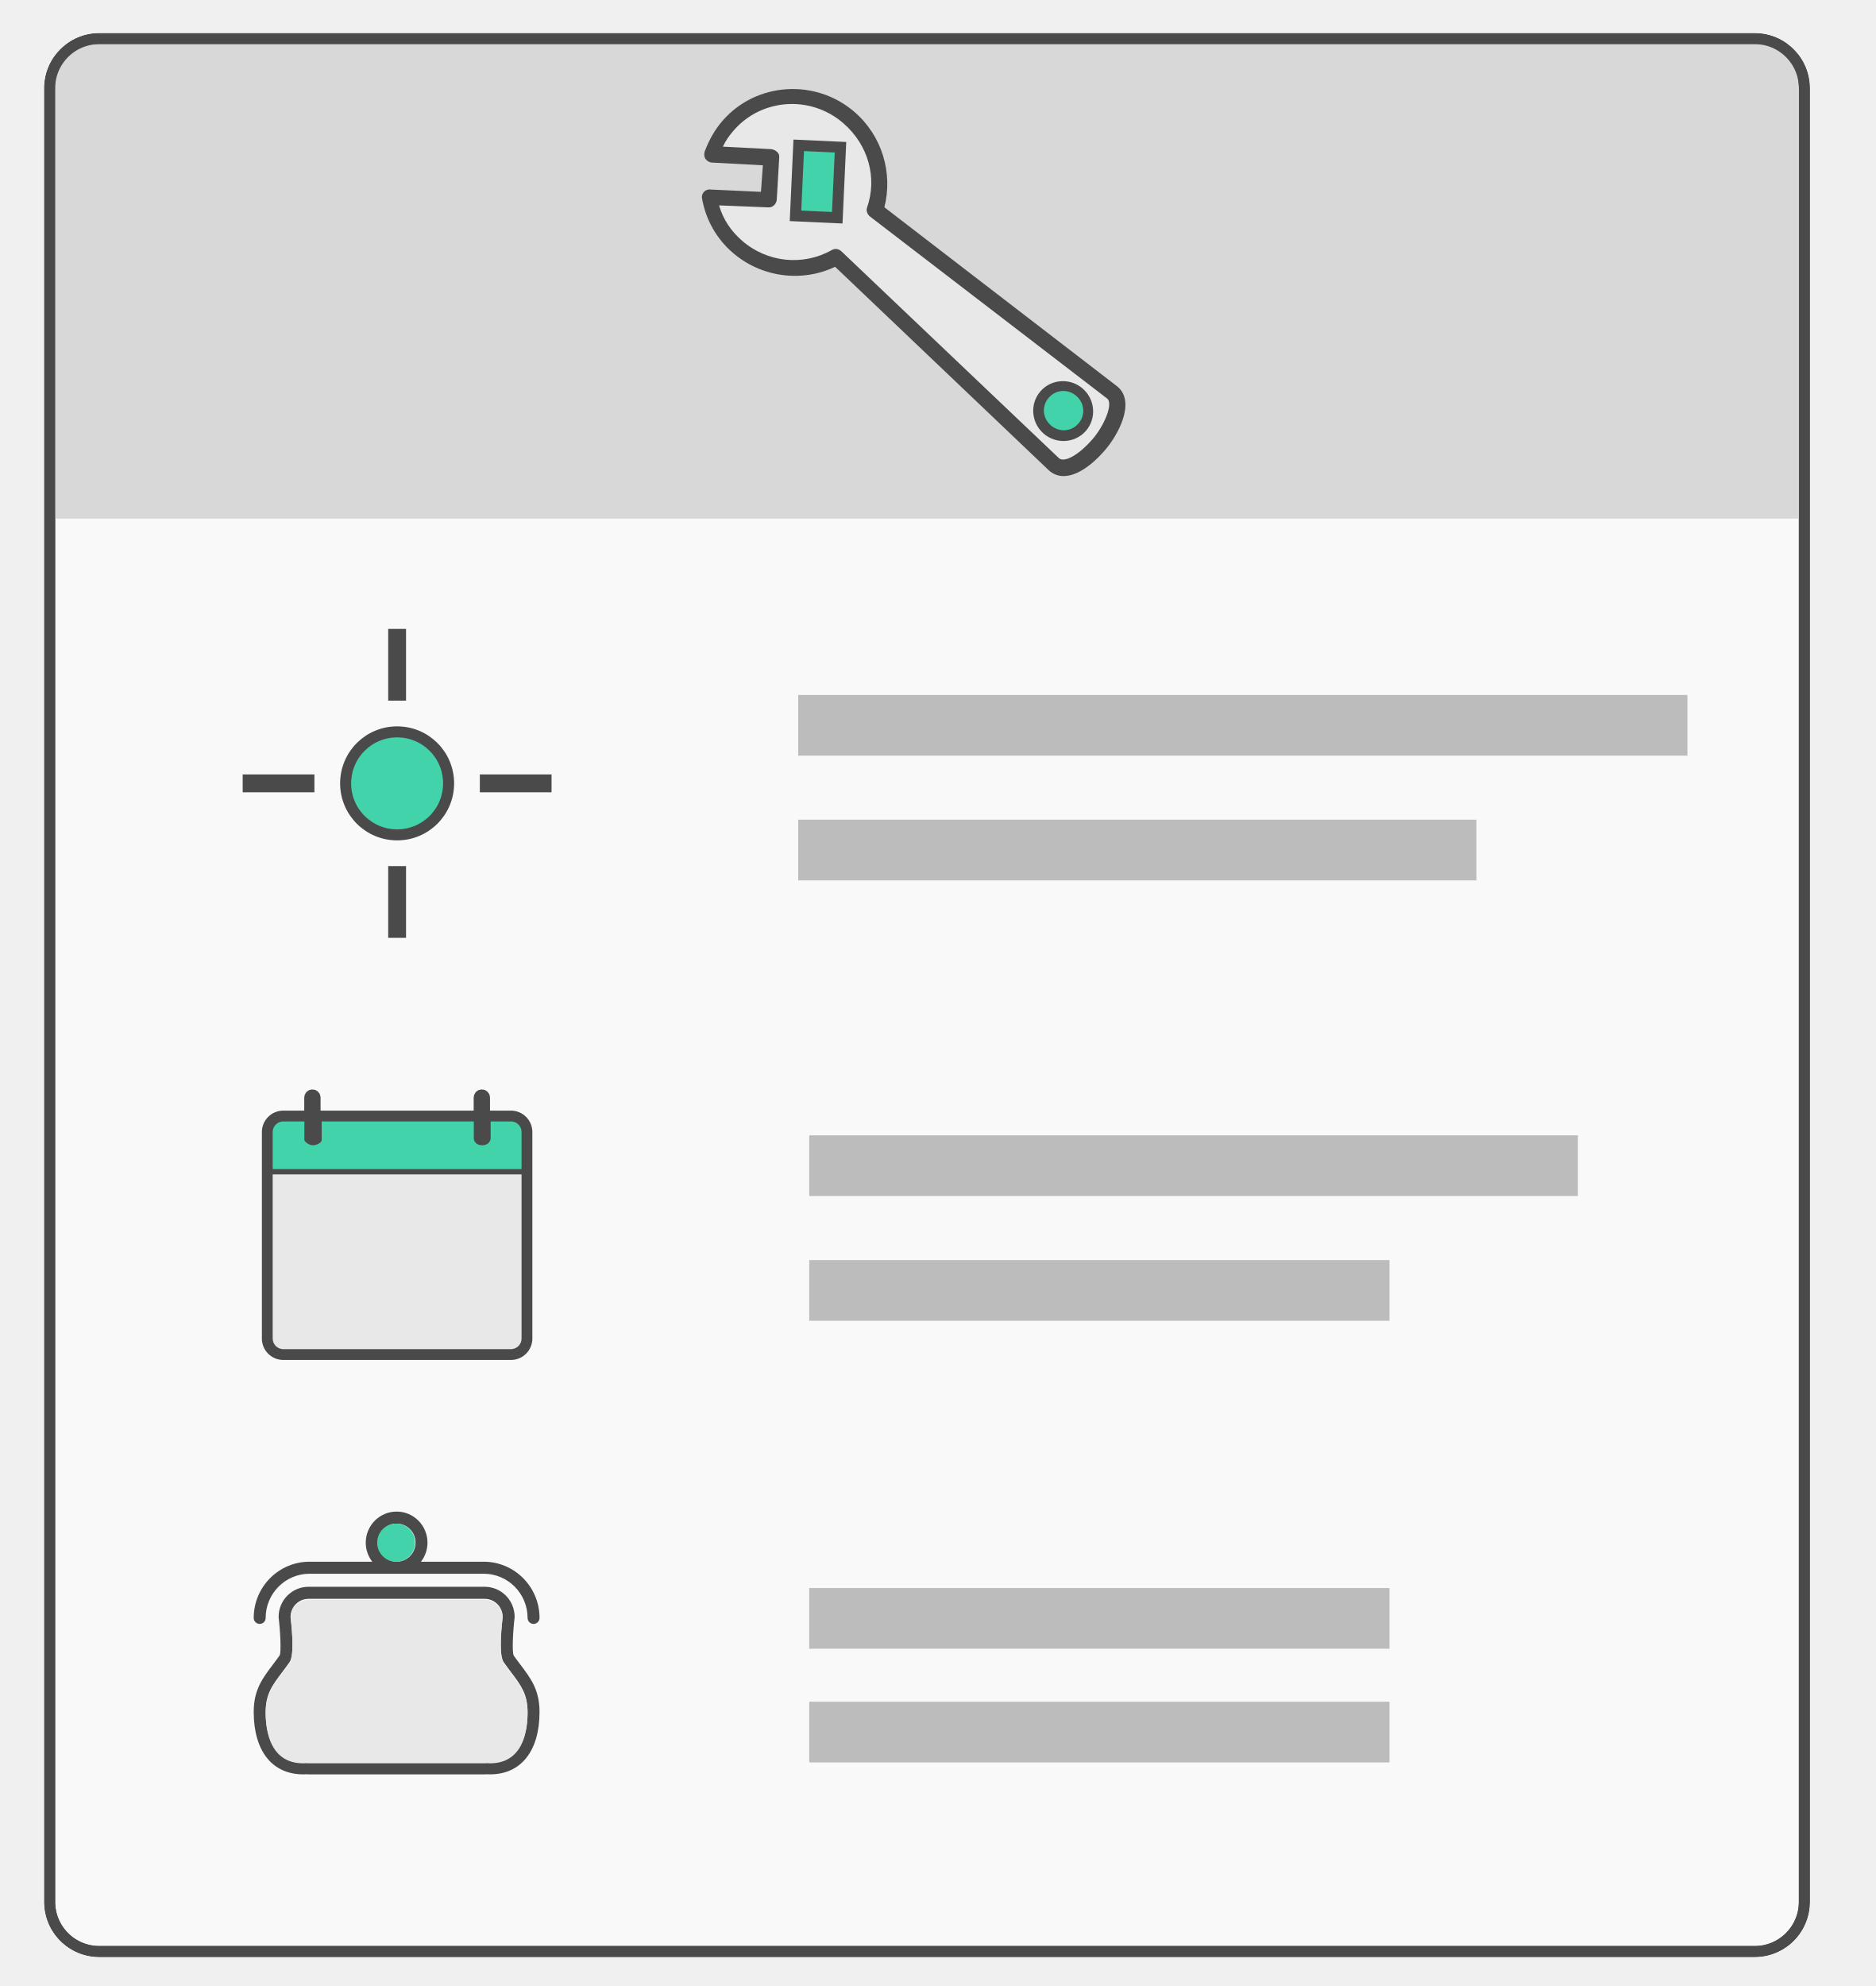
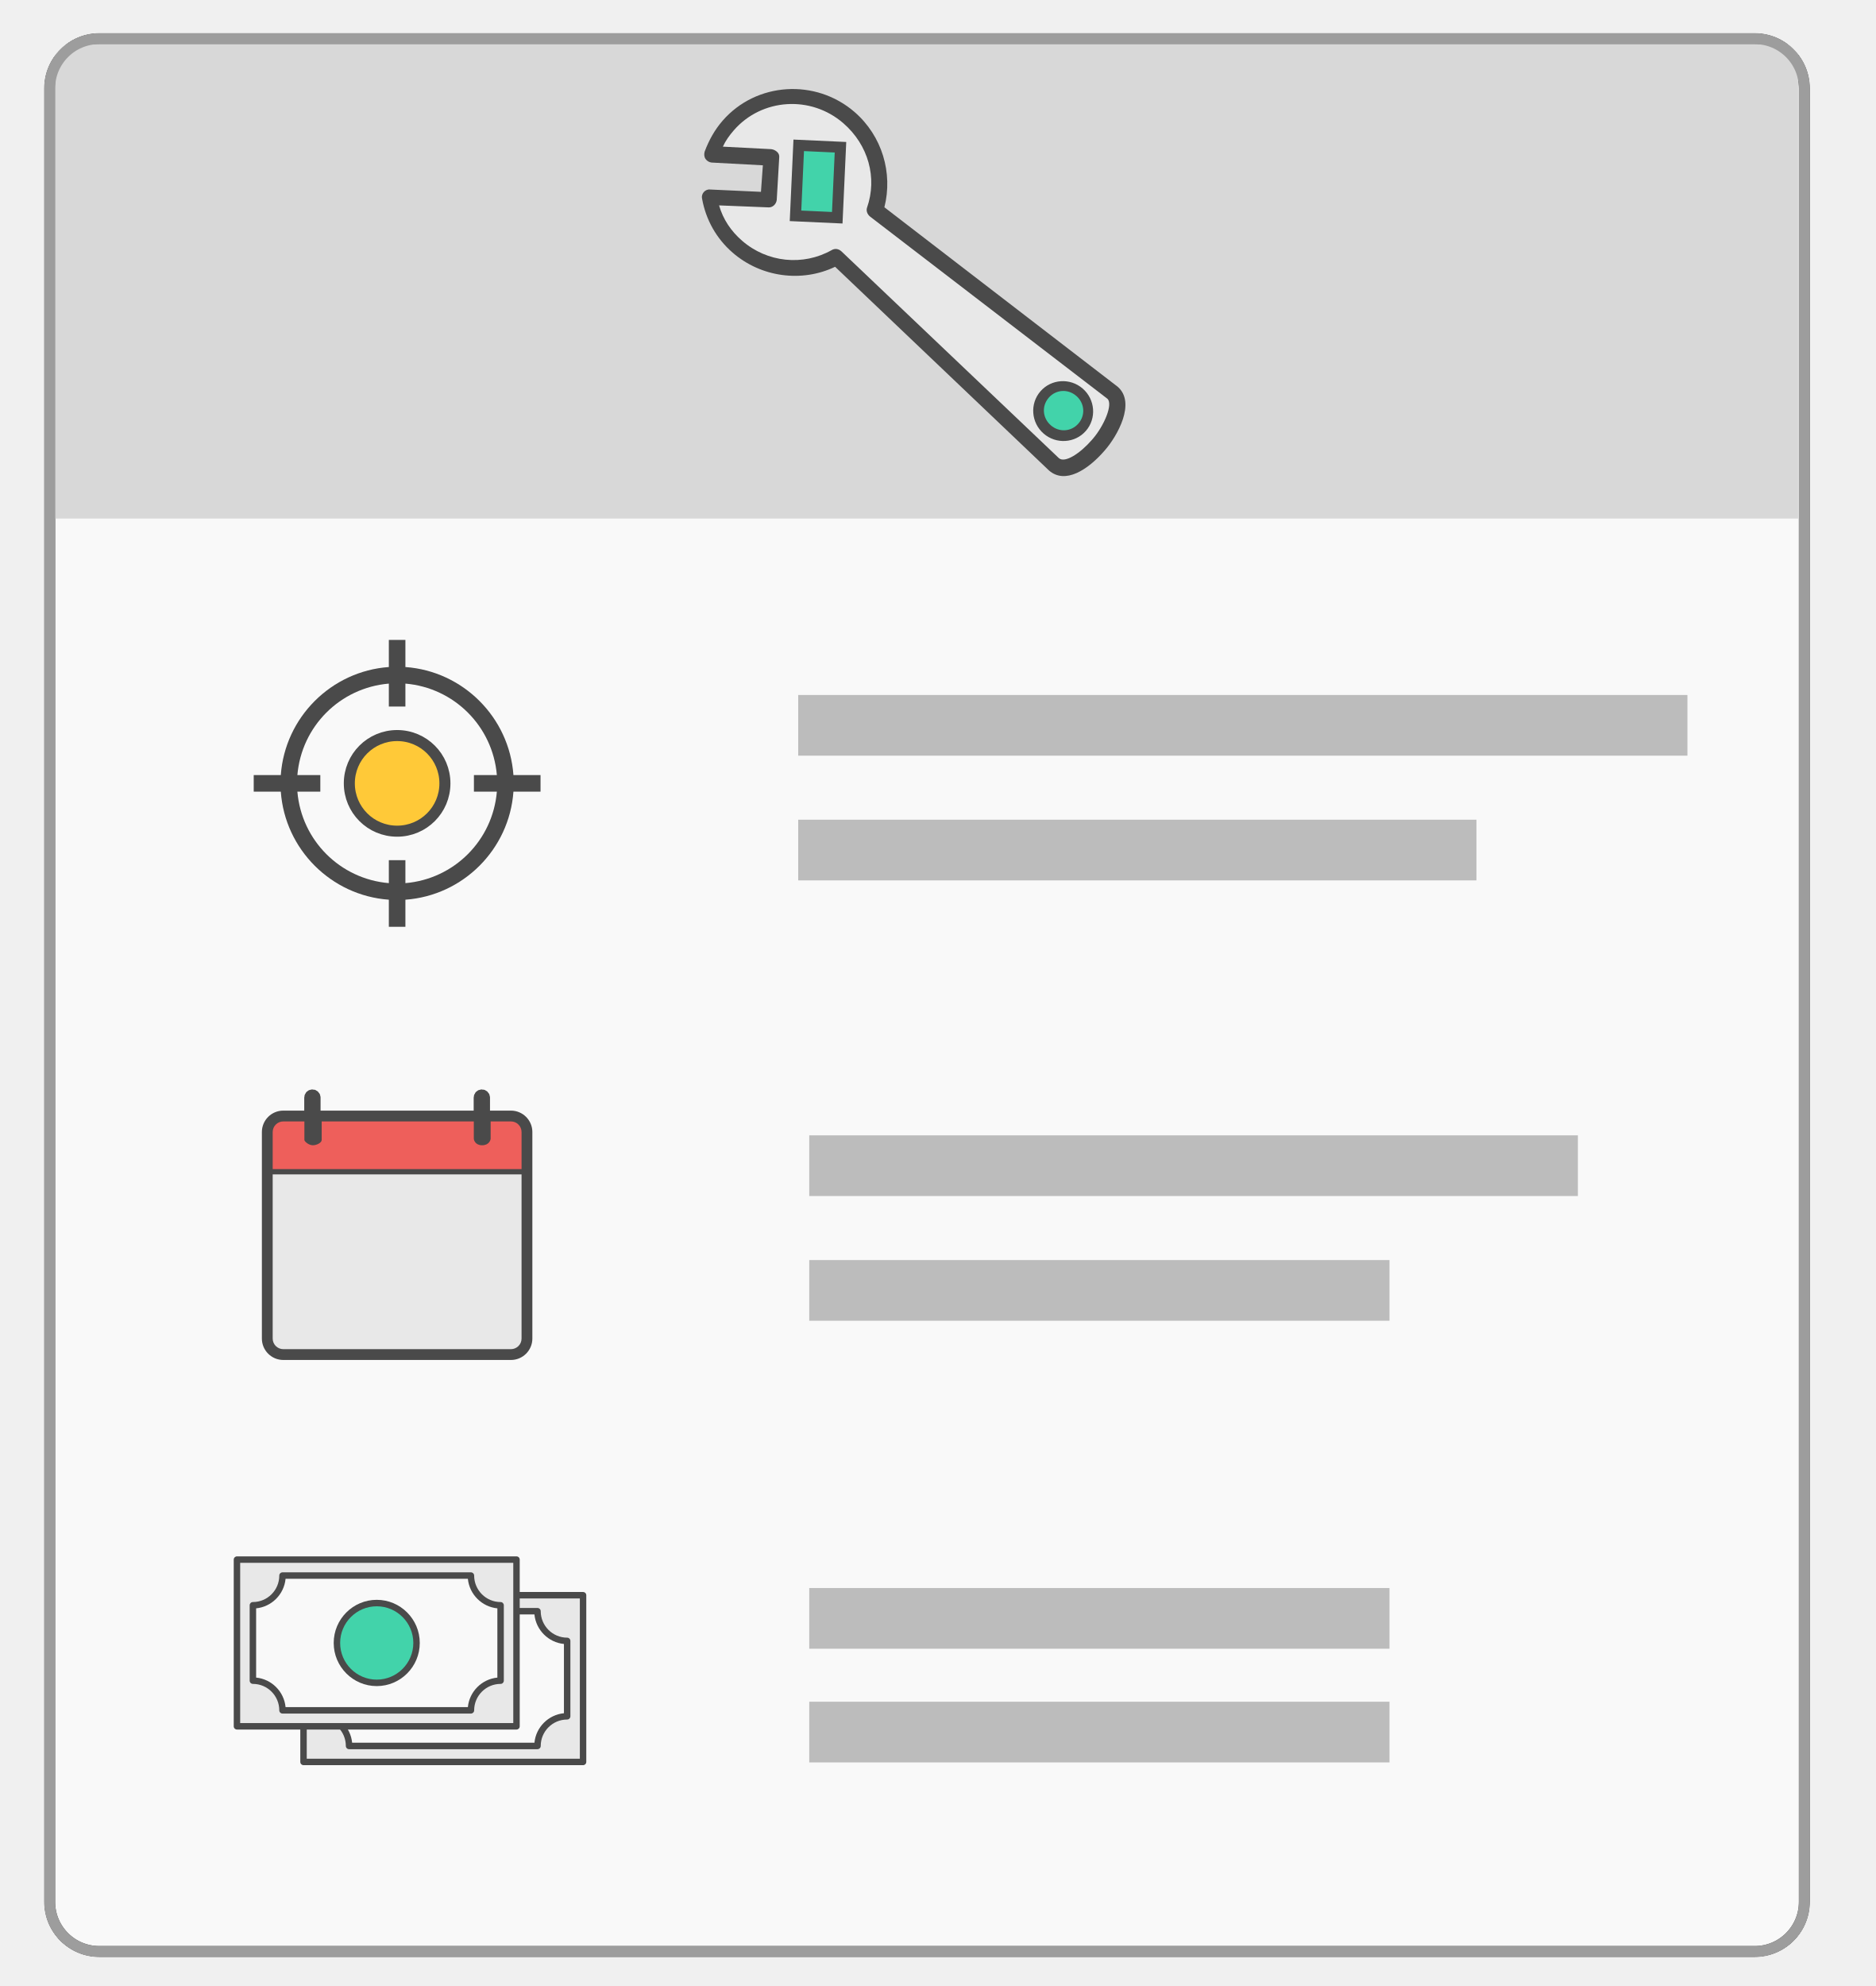
<svg xmlns="http://www.w3.org/2000/svg" xmlns:xlink="http://www.w3.org/1999/xlink" width="170px" height="180px" viewBox="0 0 170 180" version="1.1">
  <defs>
    <rect id="path-1" x="4" y="3" width="160.072" height="174.378" rx="5" />
    <mask id="mask-2" maskContentUnits="userSpaceOnUse" maskUnits="objectBoundingBox" x="0" y="0" width="160.072" height="174.378" fill="white">
      <use xlink:href="#path-1" />
    </mask>
    <mask id="mask-4" maskContentUnits="userSpaceOnUse" maskUnits="objectBoundingBox" x="0" y="0" width="160.072" height="174.378" fill="white">
      <use xlink:href="#path-1" />
    </mask>
    <rect id="path-5" x="4" y="3" width="160.072" height="174.378" rx="5" />
    <mask id="mask-6" maskContentUnits="userSpaceOnUse" maskUnits="objectBoundingBox" x="0" y="0" width="160.072" height="174.378" fill="white">
      <use xlink:href="#path-5" />
    </mask>
  </defs>
  <g id="Page-1" stroke="none" stroke-width="1" fill="none" fill-rule="evenodd">
-     <g id="request">
+     <g id="request-copy">
      <mask id="mask-3" fill="white">
        <use xlink:href="#path-1" />
      </mask>
      <g id="Mask" stroke="#4A4A4A" mask="url(#mask-2)" stroke-width="2" fill="#F9F9F9">
        <use mask="url(#mask-4)" xlink:href="#path-1" />
      </g>
      <rect id="Rectangle-3" fill="#D8D8D8" mask="url(#mask-3)" x="5" y="4" width="158" height="43" />
-       <g id="Mask" mask="url(#mask-3)" stroke-width="2" stroke="#4A4A4A">
+       <g id="Mask" mask="url(#mask-3)" stroke-width="2" stroke="#9D9D9D">
        <use mask="url(#mask-6)" xlink:href="#path-5" />
      </g>
      <g id="proposition" mask="url(#mask-3)">
-         <g transform="translate(22, 57)">
-           <rect id="Rectangle-2" fill="#BCBCBC" x="50.359" y="5.989" width="80.61" height="5.5" />
-           <rect id="Rectangle-2-Copy-2" fill="#BCBCBC" x="51.359" y="45.901" width="69.68" height="5.5" />
-           <rect id="Rectangle-2-Copy-4" fill="#BCBCBC" x="51.359" y="57.205" width="52.602" height="5.5" />
-           <rect id="Rectangle-2-Copy-3" fill="#BCBCBC" x="51.359" y="86.931" width="52.602" height="5.5" />
-           <rect id="Rectangle-2-Copy-5" fill="#BCBCBC" x="51.359" y="97.235" width="52.602" height="5.5" />
-           <rect id="Rectangle-2-Copy" fill="#BCBCBC" x="50.359" y="17.293" width="61.482" height="5.5" />
-           <g id="target" stroke-width="1" fill="none">
-             <g id="Group">
-               <g id="Rectangle-path" fill="#4A4A4A">
-                 <rect x="13.191" y="0" width="1.618" height="6.502" />
-                 <rect x="21.498" y="13.191" width="6.502" height="1.618" />
-                 <rect x="0" y="13.191" width="6.502" height="1.618" />
-                 <rect x="13.191" y="21.498" width="1.618" height="6.502" />
-               </g>
-               <path d="M14,9.333 C11.418,9.333 9.333,11.418 9.333,14 C9.333,16.582 11.418,18.667 14,18.667 C16.582,18.667 18.667,16.582 18.667,14 C18.667,11.418 16.582,9.333 14,9.333 L14,9.333 L14,9.333 Z" id="Shape" stroke="#4A4A4A" fill="#42D3AA" />
-             </g>
-           </g>
-           <g id="amount" stroke-width="1" fill="none" transform="translate(1, 80)">
-             <g id="Group" fill="#4A4A4A">
-               <path d="M23.566,13.049 C23.414,12.719 23.486,11.004 23.649,9.609 L23.653,9.545 C23.653,8.041 22.438,6.818 20.944,6.818 L4.965,6.818 C3.472,6.818 2.257,8.041 2.257,9.545 L2.261,9.609 C2.424,11.004 2.496,12.719 2.356,13.028 C2.132,13.348 1.912,13.638 1.705,13.913 C0.79,15.124 0,16.171 0,18.159 C0,21.703 1.679,23.818 4.492,23.818 C4.558,23.818 4.622,23.814 4.687,23.81 L4.727,23.807 C4.806,23.815 4.885,23.818 4.966,23.818 L20.944,23.818 C21.025,23.818 21.104,23.814 21.183,23.807 L21.223,23.81 C21.288,23.815 21.352,23.818 21.418,23.818 C24.231,23.818 25.91,21.703 25.91,18.159 C25.91,16.171 25.12,15.124 24.205,13.913 C23.997,13.638 23.778,13.348 23.566,13.049 L23.566,13.049 Z M21.418,22.727 C21.377,22.727 21.336,22.724 21.295,22.721 L21.159,22.713 L21.118,22.718 C21.061,22.724 21.003,22.727 20.944,22.727 L4.965,22.727 C4.906,22.727 4.849,22.724 4.792,22.718 L4.751,22.713 L4.614,22.721 C4.573,22.724 4.533,22.727 4.492,22.727 C1.526,22.727 1.083,19.865 1.083,18.159 C1.083,16.539 1.674,15.757 2.567,14.573 C2.782,14.289 3.009,13.989 3.241,13.657 C3.652,13.072 3.523,11.09 3.34,9.516 C3.356,8.627 4.079,7.909 4.965,7.909 L20.944,7.909 C21.831,7.909 22.554,8.628 22.569,9.516 C22.386,11.09 22.258,13.072 22.669,13.657 C22.901,13.989 23.128,14.289 23.342,14.573 C24.236,15.757 24.826,16.539 24.826,18.159 C24.826,19.865 24.383,22.727 21.418,22.727 L21.418,22.727 Z" id="Shape" />
-               <path d="M20.854,4.545 L15.161,4.545 C15.531,4.068 15.753,3.469 15.753,2.818 C15.753,1.264 14.498,0 12.955,0 C11.412,0 10.156,1.264 10.156,2.818 C10.156,3.469 10.379,4.068 10.748,4.545 L5.056,4.545 C2.268,4.545 0,6.829 0,9.636 C0,9.938 0.242,10.182 0.542,10.182 C0.841,10.182 1.083,9.938 1.083,9.636 C1.083,7.431 2.865,5.636 5.056,5.636 L20.854,5.636 C23.044,5.636 24.826,7.431 24.826,9.636 C24.826,9.938 25.069,10.182 25.368,10.182 C25.667,10.182 25.91,9.938 25.91,9.636 C25.91,6.829 23.642,4.545 20.854,4.545 L20.854,4.545 Z M11.24,2.818 C11.24,1.866 12.009,1.091 12.955,1.091 C13.901,1.091 14.67,1.866 14.67,2.818 C14.67,3.771 13.901,4.545 12.955,4.545 C12.009,4.545 11.24,3.771 11.24,2.818 L11.24,2.818 Z" id="Shape" />
-             </g>
-             <path d="M21.418,22.818 C21.377,22.818 21.336,22.815 21.295,22.812 L21.159,22.804 L21.118,22.808 C21.061,22.814 21.003,22.818 20.944,22.818 L4.965,22.818 C4.906,22.818 4.849,22.814 4.792,22.808 L4.751,22.804 L4.614,22.812 C4.573,22.815 4.533,22.818 4.492,22.818 C1.526,22.818 1.083,19.956 1.083,18.25 C1.083,16.629 1.674,15.847 2.567,14.664 C2.782,14.38 3.009,14.08 3.241,13.748 C3.652,13.162 3.523,11.18 3.34,9.607 C3.356,8.718 4.079,8 4.965,8 L20.944,8 C21.831,8 22.554,8.718 22.569,9.607 C22.386,11.18 22.258,13.162 22.669,13.748 C22.901,14.079 23.128,14.379 23.342,14.664 C24.236,15.847 24.826,16.629 24.826,18.25 C24.826,19.956 24.383,22.818 21.418,22.818 L21.418,22.818 Z" id="Path" fill="#E8E8E8" />
-             <path d="M12.91,1.091 C13.855,1.091 14.625,1.866 14.625,2.818 C14.625,3.771 13.855,4.545 12.91,4.545 C11.964,4.545 11.194,3.771 11.194,2.818 C11.194,1.866 11.964,1.091 12.91,1.091 Z" id="Path" fill="#42D3AA" />
-           </g>
-           <g id="Group" stroke-width="1" fill="none" transform="translate(2, 42)">
+         <g transform="translate(24, 62)">
+           <rect id="Rectangle-2" fill="#BCBCBC" x="48.359" y="0.989" width="80.61" height="5.5" />
+           <rect id="Rectangle-2-Copy-2" fill="#BCBCBC" x="49.359" y="40.901" width="69.68" height="5.5" />
+           <rect id="Rectangle-2-Copy-4" fill="#BCBCBC" x="49.359" y="52.205" width="52.602" height="5.5" />
+           <rect id="Rectangle-2-Copy-3" fill="#BCBCBC" x="49.359" y="81.931" width="52.602" height="5.5" />
+           <rect id="Rectangle-2-Copy-5" fill="#BCBCBC" x="49.359" y="92.235" width="52.602" height="5.5" />
+           <rect id="Rectangle-2-Copy" fill="#BCBCBC" x="48.359" y="12.293" width="61.482" height="5.5" />
+           <g id="Group" stroke-width="1" fill="none" transform="translate(0, 37)">
            <path d="M19.92,2.16 L19.92,0.48 C19.92,0.348 19.812,0.24 19.68,0.24 C19.548,0.24 19.44,0.348 19.44,0.48 L19.44,2.16 L4.56,2.16 L4.56,0.48 C4.56,0.348 4.452,0.24 4.32,0.24 C4.188,0.24 4.08,0.348 4.08,0.48 L4.08,2.16 L1.68,2.16 C0.886,2.16 0.24,2.806 0.24,3.6 L0.24,22.32 C0.24,23.114 0.886,23.76 1.68,23.76 L22.32,23.76 C23.114,23.76 23.76,23.114 23.76,22.32 L23.76,3.6 C23.76,2.806 23.114,2.16 22.32,2.16 L19.92,2.16 Z" id="Shape" stroke="#4A4A4A" fill="#4A4A4A" />
            <path d="M22.32,23.28 L1.68,23.28 C1.151,23.28 0.72,22.849 0.72,22.32 L0.72,7.44 L23.28,7.44 L23.28,22.32 C23.28,22.849 22.849,23.28 22.32,23.28 L22.32,23.28 Z" id="Path" fill="#E8E8E8" />
-             <path d="M3.594,2.64 L3.594,4.32 C3.594,4.452 3.983,4.8 4.357,4.8 C4.73,4.8 5.162,4.56 5.162,4.32 L5.162,2.64 L18.952,2.64 L18.952,4.196 C18.952,4.328 19.083,4.8 19.707,4.8 C20.331,4.8 20.478,4.328 20.478,4.196 L20.478,2.64 L22.32,2.64 C22.849,2.64 23.28,3.071 23.28,3.6 L23.28,6.96 L0.72,6.96 L0.72,3.6 C0.72,3.071 1.151,2.64 1.68,2.64 L3.594,2.64 Z" id="Path" fill="#42D3AA" />
+             <path d="M3.594,2.64 L3.594,4.32 C3.594,4.452 3.983,4.8 4.357,4.8 C4.73,4.8 5.162,4.56 5.162,4.32 L5.162,2.64 L18.952,2.64 L18.952,4.196 C18.952,4.328 19.083,4.8 19.707,4.8 C20.331,4.8 20.478,4.328 20.478,4.196 L20.478,2.64 L22.32,2.64 C22.849,2.64 23.28,3.071 23.28,3.6 L23.28,6.96 L0.72,6.96 L0.72,3.6 C0.72,3.071 1.151,2.64 1.68,2.64 L3.594,2.64 Z" id="Path" fill="#EE5F5B" />
          </g>
        </g>
      </g>
      <g id="Group-Copy" mask="url(#mask-3)">
        <g transform="translate(82.82679, 25.90376) scale(-1, -1) rotate(131) translate(-82.82679, -25.90376) translate(74.32679, 2.903761)">
          <path d="M16.872,8.637 C16.872,3.956 13.067,0.111 8.436,0.111 C7.333,0.111 6.286,0.334 5.238,0.724 C5.017,0.836 4.852,1.003 4.797,1.226 C4.742,1.449 4.797,1.672 4.907,1.839 L7.774,5.517 L5.844,6.965 L2.977,3.343 C2.867,3.176 2.647,3.065 2.426,3.065 L2.426,3.065 C2.205,3.065 1.985,3.176 1.875,3.343 C0.662,4.848 3.90798505e-14,6.687 3.90798505e-14,8.637 C3.90798505e-14,12.036 2.04,15.157 5.128,16.494 L3.915,43.241 C3.915,45.191 6.286,45.86 8.546,45.86 L8.656,45.86 C10.31,45.86 13.729,45.191 13.729,42.962 L12.13,16.327 C14.997,14.878 16.872,11.925 16.872,8.637 L16.872,8.637 Z" id="Path" stroke="none" fill="#4A4A4A" />
          <path d="M11.082,15.157 C10.807,15.268 10.641,15.547 10.641,15.881 L12.295,42.962 C12.295,43.686 10.255,44.355 8.656,44.355 L8.546,44.355 C6.947,44.355 5.348,43.909 5.348,43.185 L6.561,15.992 C6.561,15.658 6.396,15.379 6.065,15.268 C3.253,14.265 1.378,11.59 1.378,8.581 C1.378,7.244 1.709,6.018 2.426,4.904 L5.238,8.414 C5.458,8.693 5.9,8.748 6.23,8.526 L9.263,6.185 C9.428,6.074 9.539,5.907 9.539,5.684 C9.539,5.461 9.483,5.294 9.373,5.126 L6.671,1.672 C7.223,1.505 7.829,1.449 8.436,1.449 C12.295,1.449 15.438,4.625 15.438,8.526 C15.438,11.535 13.729,14.098 11.082,15.157 L11.082,15.157 Z" id="Shape" stroke="none" fill="#E8E8E8" />
          <rect id="Rectangle-path" stroke="#4A4A4A" stroke-width="1" fill="#42D3AA" transform="translate(9.942214, 10.25386) rotate(-38.38152) translate(-9.942214, -10.25386) " x="6.744" y="8.359" width="6.396" height="3.789" />
          <path d="M6.12,40.677 C6.12,42.182 7.333,43.408 8.822,43.408 C10.31,43.408 11.523,42.182 11.523,40.677 C11.523,39.173 10.31,37.947 8.822,37.947 C7.333,37.947 6.12,39.173 6.12,40.677 L6.12,40.677 Z" id="Path" stroke="none" fill="#4A4A4A" />
          <path d="M10.641,40.677 C10.641,41.68 9.869,42.461 8.877,42.461 C7.884,42.461 7.113,41.68 7.113,40.677 C7.113,39.674 7.884,38.894 8.877,38.894 C9.869,38.894 10.641,39.674 10.641,40.677 L10.641,40.677 Z" id="Shape" stroke="none" fill="#42D3AA" />
        </g>
      </g>
-       <path d="M4.5,47.5 L163.5,47.5" id="Line" stroke="#4A4A4A" stroke-linecap="square" mask="url(#mask-3)" />
+       <path d="M4.5,47.5 L163.5,47.5" id="Line" stroke="#9D9D9D" stroke-linecap="square" mask="url(#mask-3)" />
+       <g id="Target" mask="url(#mask-3)">
+         <g transform="translate(23, 58)">
+           <path d="M26,12.249 L23.544,12.249 C23.169,7.02 18.98,2.831 13.751,2.456 L13.751,0 L12.249,0 L12.249,2.456 C7.02,2.831 2.831,7.02 2.456,12.249 L0,12.249 L0,13.751 L2.456,13.751 C2.831,18.98 7.02,23.169 12.249,23.544 L12.249,26 L13.751,26 L13.751,23.544 C18.98,23.169 23.169,18.98 23.544,13.751 L26,13.751 L26,12.249 L26,12.249 Z" id="Shape" stroke="none" fill="#4A4A4A" />
+           <path d="M13.751,22.042 L13.751,19.962 L12.249,19.962 L12.249,22.042 C7.829,21.667 4.333,18.171 3.958,13.751 L6.038,13.751 L6.038,12.249 L3.958,12.249 C4.333,7.829 7.829,4.333 12.249,3.958 L12.249,6.038 L13.751,6.038 L13.751,3.958 C18.171,4.333 21.667,7.829 22.042,12.249 L19.962,12.249 L19.962,13.751 L22.042,13.751 C21.667,18.171 18.171,21.667 13.751,22.042 L13.751,22.042 Z" id="Path" stroke="none" fill="#F9F9F9" />
+           <path d="M8.667,13 C8.667,15.398 10.602,17.333 13,17.333 C15.398,17.333 17.333,15.398 17.333,13 C17.333,10.602 15.398,8.667 13,8.667 C10.602,8.667 8.667,10.602 8.667,13 Z" id="Shape" stroke="#4A4A4A" stroke-width="1" fill="#FFC938" />
+         </g>
+       </g>
+       <g id="Amount" mask="url(#mask-3)">
+         <g transform="translate(21, 141)">
+           <g id="Group" transform="translate(19.53422, 11.22917) rotate(-360) translate(-19.53422, -11.22917) translate(6.034224, 3.229167)">
+             <path d="M25.822,0.061 L0.481,0.061 C0.32,0.061 0.189,0.192 0.189,0.354 L0.189,15.463 C0.189,15.625 0.32,15.756 0.481,15.756 L25.822,15.756 C25.984,15.756 26.114,15.625 26.114,15.463 L26.114,0.354 C26.115,0.192 25.984,0.061 25.822,0.061 L25.822,0.061 Z" id="Shape" fill="#4A4A4A" />
+             <polygon id="Path" fill="#E8E8E8" points="0.773 15.17 0.773 0.646 25.53 0.646 25.53 15.17" />
+             <path d="M1.926,11.619 C3.244,11.619 4.317,12.694 4.317,14.015 C4.317,14.177 4.448,14.308 4.61,14.308 L21.692,14.308 C21.853,14.308 21.984,14.177 21.984,14.015 C21.984,12.694 23.059,11.619 24.38,11.619 C24.542,11.619 24.673,11.488 24.673,11.327 L24.673,4.493 C24.673,4.331 24.542,4.2 24.38,4.2 C23.061,4.2 21.986,3.124 21.983,1.801 C21.983,1.639 21.852,1.508 21.691,1.508 L4.61,1.508 C4.532,1.508 4.458,1.539 4.403,1.594 C4.348,1.649 4.317,1.724 4.317,1.801 C4.318,3.123 3.245,4.199 1.926,4.2 C1.764,4.2 1.633,4.331 1.633,4.493 L1.633,11.326 C1.634,11.488 1.764,11.619 1.926,11.619 L1.926,11.619 Z" id="Shape" fill="#4A4A4A" />
+             <path d="M2.218,4.771 C3.626,4.633 4.75,3.506 4.888,2.094 L21.413,2.094 C21.554,3.506 22.679,4.633 24.088,4.771 L24.088,11.048 C22.677,11.186 21.552,12.311 21.414,13.722 L4.887,13.722 C4.749,12.312 3.626,11.186 2.218,11.047 L2.218,4.771 L2.218,4.771 Z" id="Path" fill="#F9F9F9" />
+             <path d="M13.152,11.818 C15.303,11.818 17.053,10.064 17.053,7.908 C17.053,5.753 15.303,3.999 13.152,3.999 C11.001,3.999 9.251,5.753 9.251,7.908 C9.251,10.064 11.001,11.818 13.152,11.818 L13.152,11.818 Z" id="Shape" fill="#4A4A4A" />
+             <path d="M13.152,4.585 C14.98,4.585 16.468,6.075 16.468,7.908 C16.468,9.741 14.98,11.232 13.152,11.232 C11.323,11.232 9.835,9.741 9.835,7.908 C9.835,6.076 11.323,4.585 13.152,4.585 L13.152,4.585 Z" id="Path" fill="#42D3AA" />
+           </g>
+           <g id="Group-Copy" transform="translate(13.5, 8) rotate(-360) translate(-13.5, -8) ">
+             <path d="M25.822,0.061 L0.481,0.061 C0.32,0.061 0.189,0.192 0.189,0.354 L0.189,15.463 C0.189,15.625 0.32,15.756 0.481,15.756 L25.822,15.756 C25.984,15.756 26.114,15.625 26.114,15.463 L26.114,0.354 C26.115,0.192 25.984,0.061 25.822,0.061 L25.822,0.061 Z" id="Shape" fill="#4A4A4A" />
+             <polygon id="Path" fill="#E8E8E8" points="0.773 15.17 0.773 0.646 25.53 0.646 25.53 15.17" />
+             <path d="M1.926,11.619 C3.244,11.619 4.317,12.694 4.317,14.015 C4.317,14.177 4.448,14.308 4.61,14.308 L21.692,14.308 C21.853,14.308 21.984,14.177 21.984,14.015 C21.984,12.694 23.059,11.619 24.38,11.619 C24.542,11.619 24.673,11.488 24.673,11.327 L24.673,4.493 C24.673,4.331 24.542,4.2 24.38,4.2 C23.061,4.2 21.986,3.124 21.983,1.801 C21.983,1.639 21.852,1.508 21.691,1.508 L4.61,1.508 C4.532,1.508 4.458,1.539 4.403,1.594 C4.348,1.649 4.317,1.724 4.317,1.801 C4.318,3.123 3.245,4.199 1.926,4.2 C1.764,4.2 1.633,4.331 1.633,4.493 L1.633,11.326 C1.634,11.488 1.764,11.619 1.926,11.619 L1.926,11.619 Z" id="Shape" fill="#4A4A4A" />
+             <path d="M2.218,4.771 C3.626,4.633 4.75,3.506 4.888,2.094 L21.413,2.094 C21.554,3.506 22.679,4.633 24.088,4.771 L24.088,11.048 C22.677,11.186 21.552,12.311 21.414,13.722 L4.887,13.722 C4.749,12.312 3.626,11.186 2.218,11.047 L2.218,4.771 L2.218,4.771 Z" id="Path" fill="#F9F9F9" />
+             <path d="M13.152,11.818 C15.303,11.818 17.053,10.064 17.053,7.908 C17.053,5.753 15.303,3.999 13.152,3.999 C11.001,3.999 9.251,5.753 9.251,7.908 C9.251,10.064 11.001,11.818 13.152,11.818 L13.152,11.818 Z" id="Shape" fill="#4A4A4A" />
+             <path d="M16.468,7.908 C16.468,9.741 14.98,11.232 13.152,11.232 C11.323,11.232 9.835,9.741 9.835,7.908 C9.835,6.076 11.323,4.585 13.152,4.585 C14.98,4.585 16.468,6.075 16.468,7.908 Z" id="Path" fill="#42D3AA" />
+           </g>
+         </g>
+       </g>
    </g>
  </g>
</svg>
